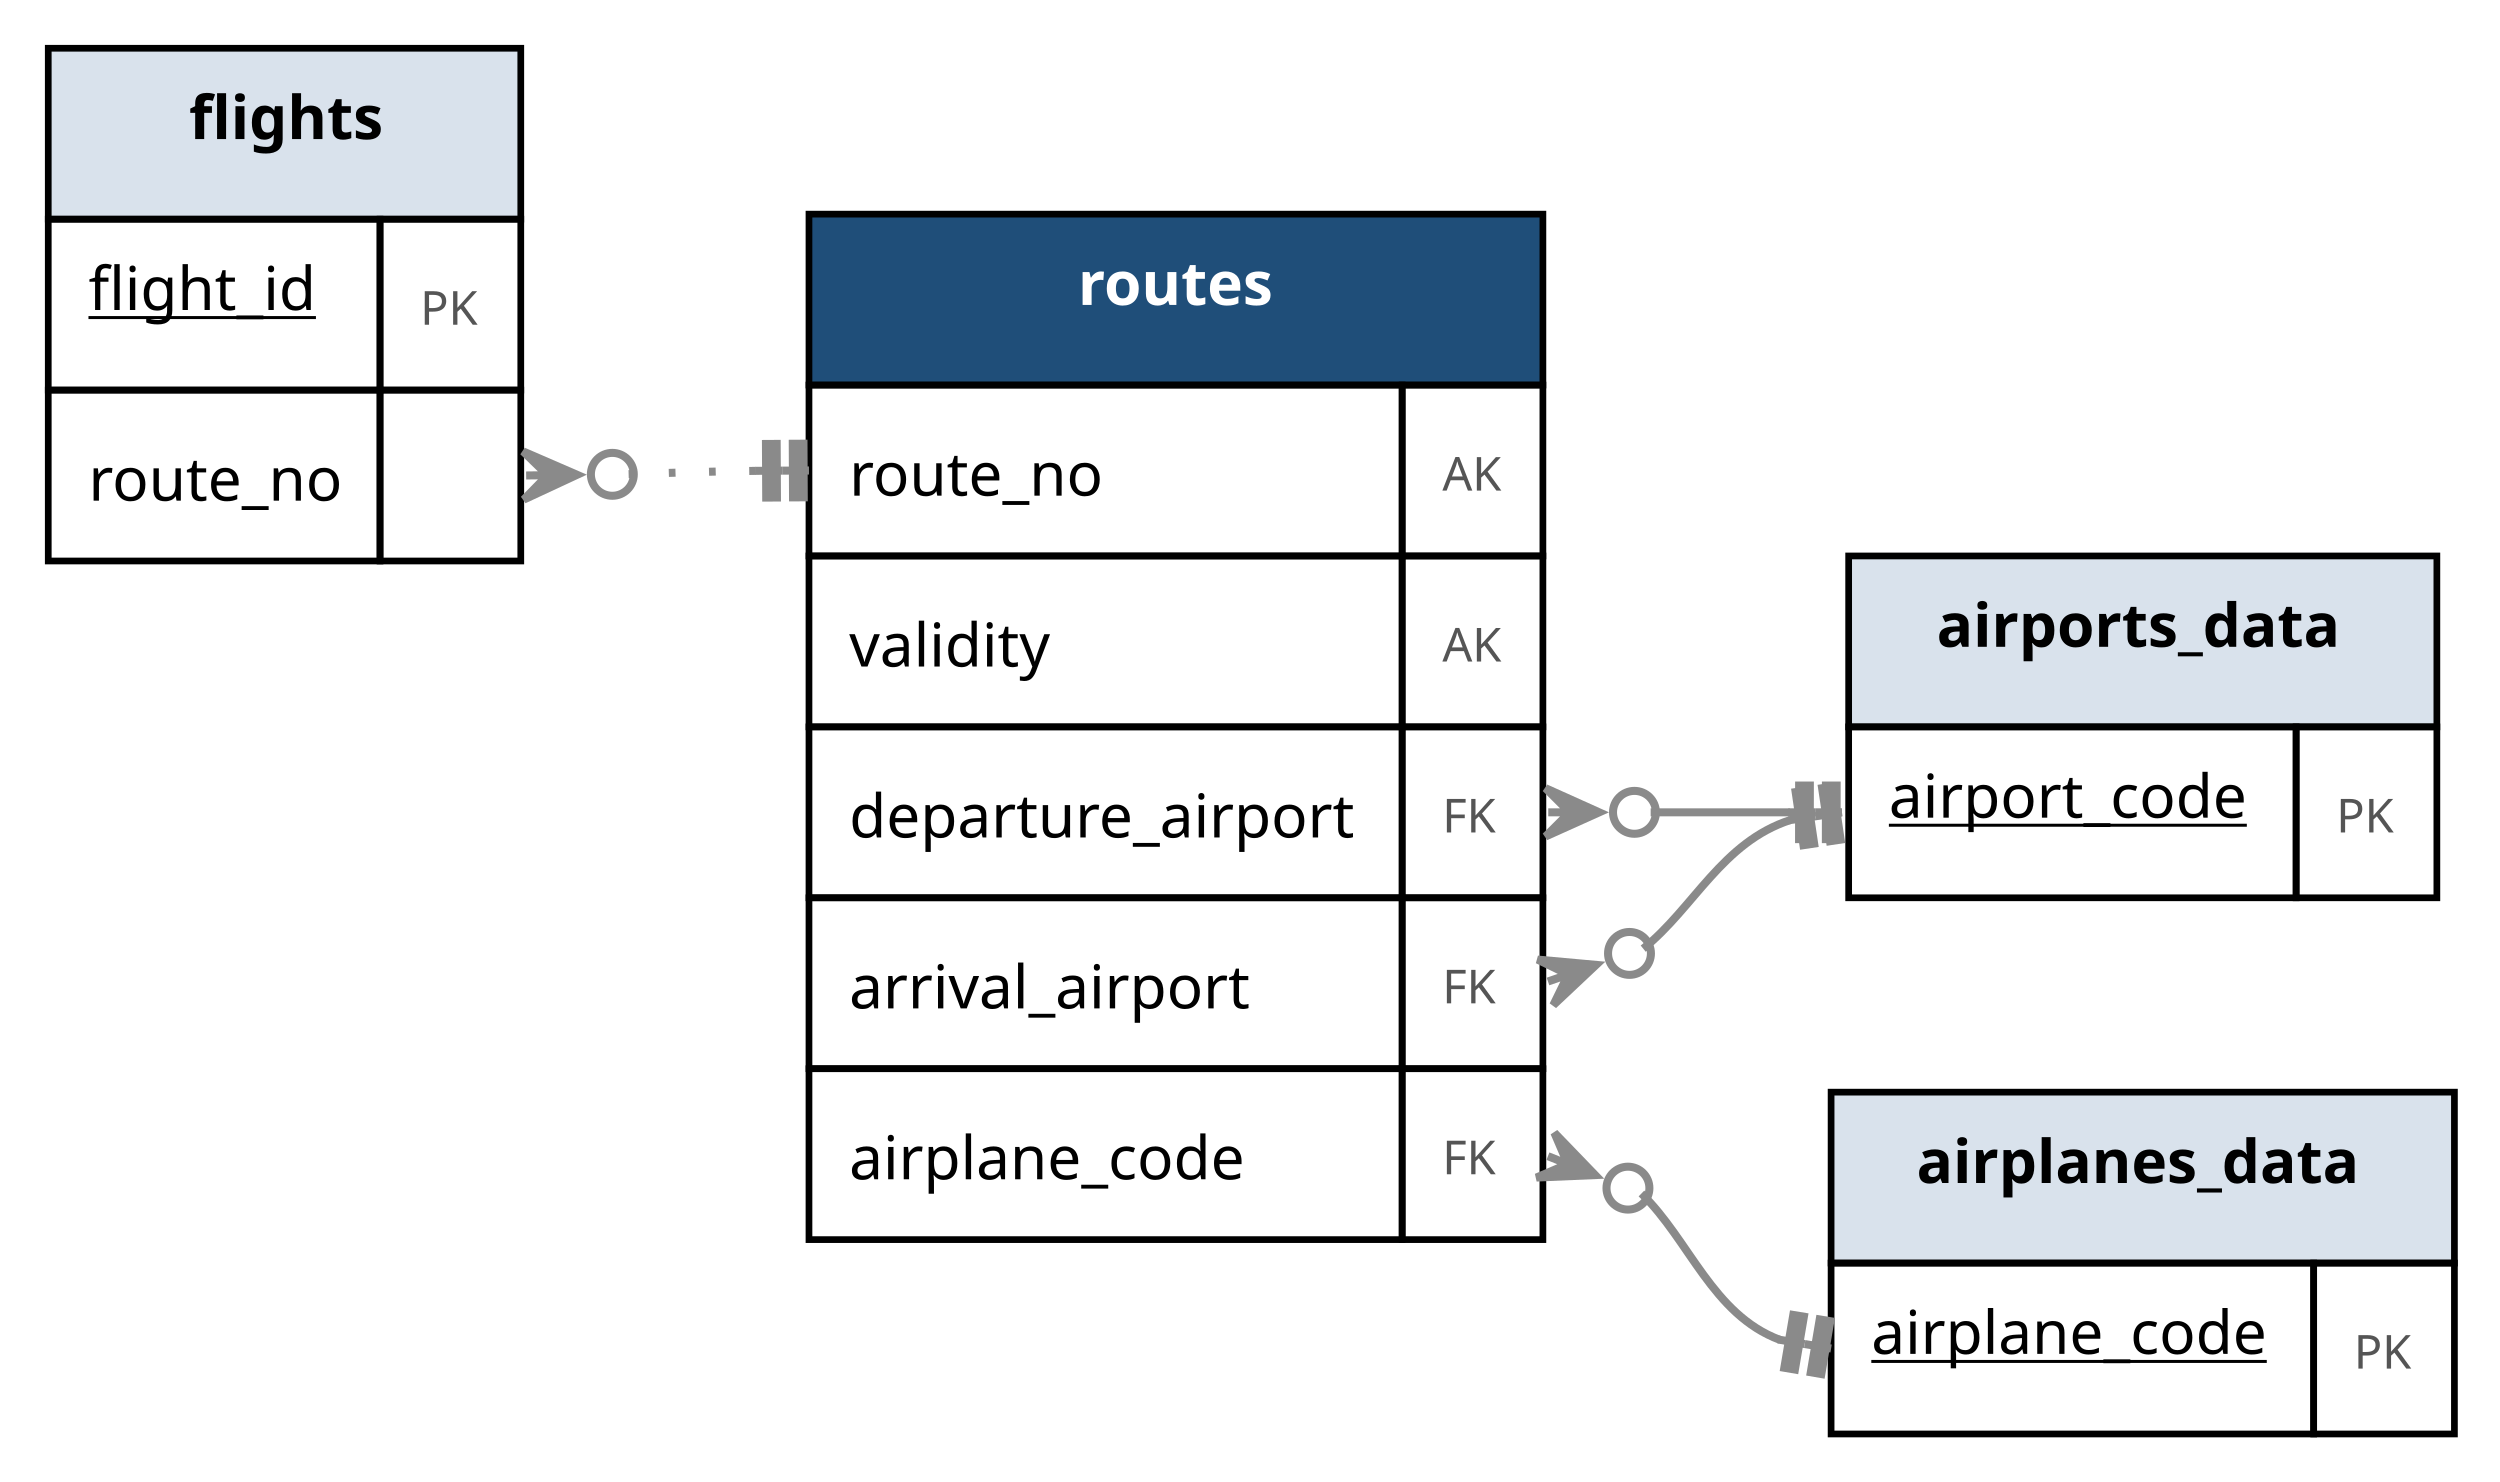
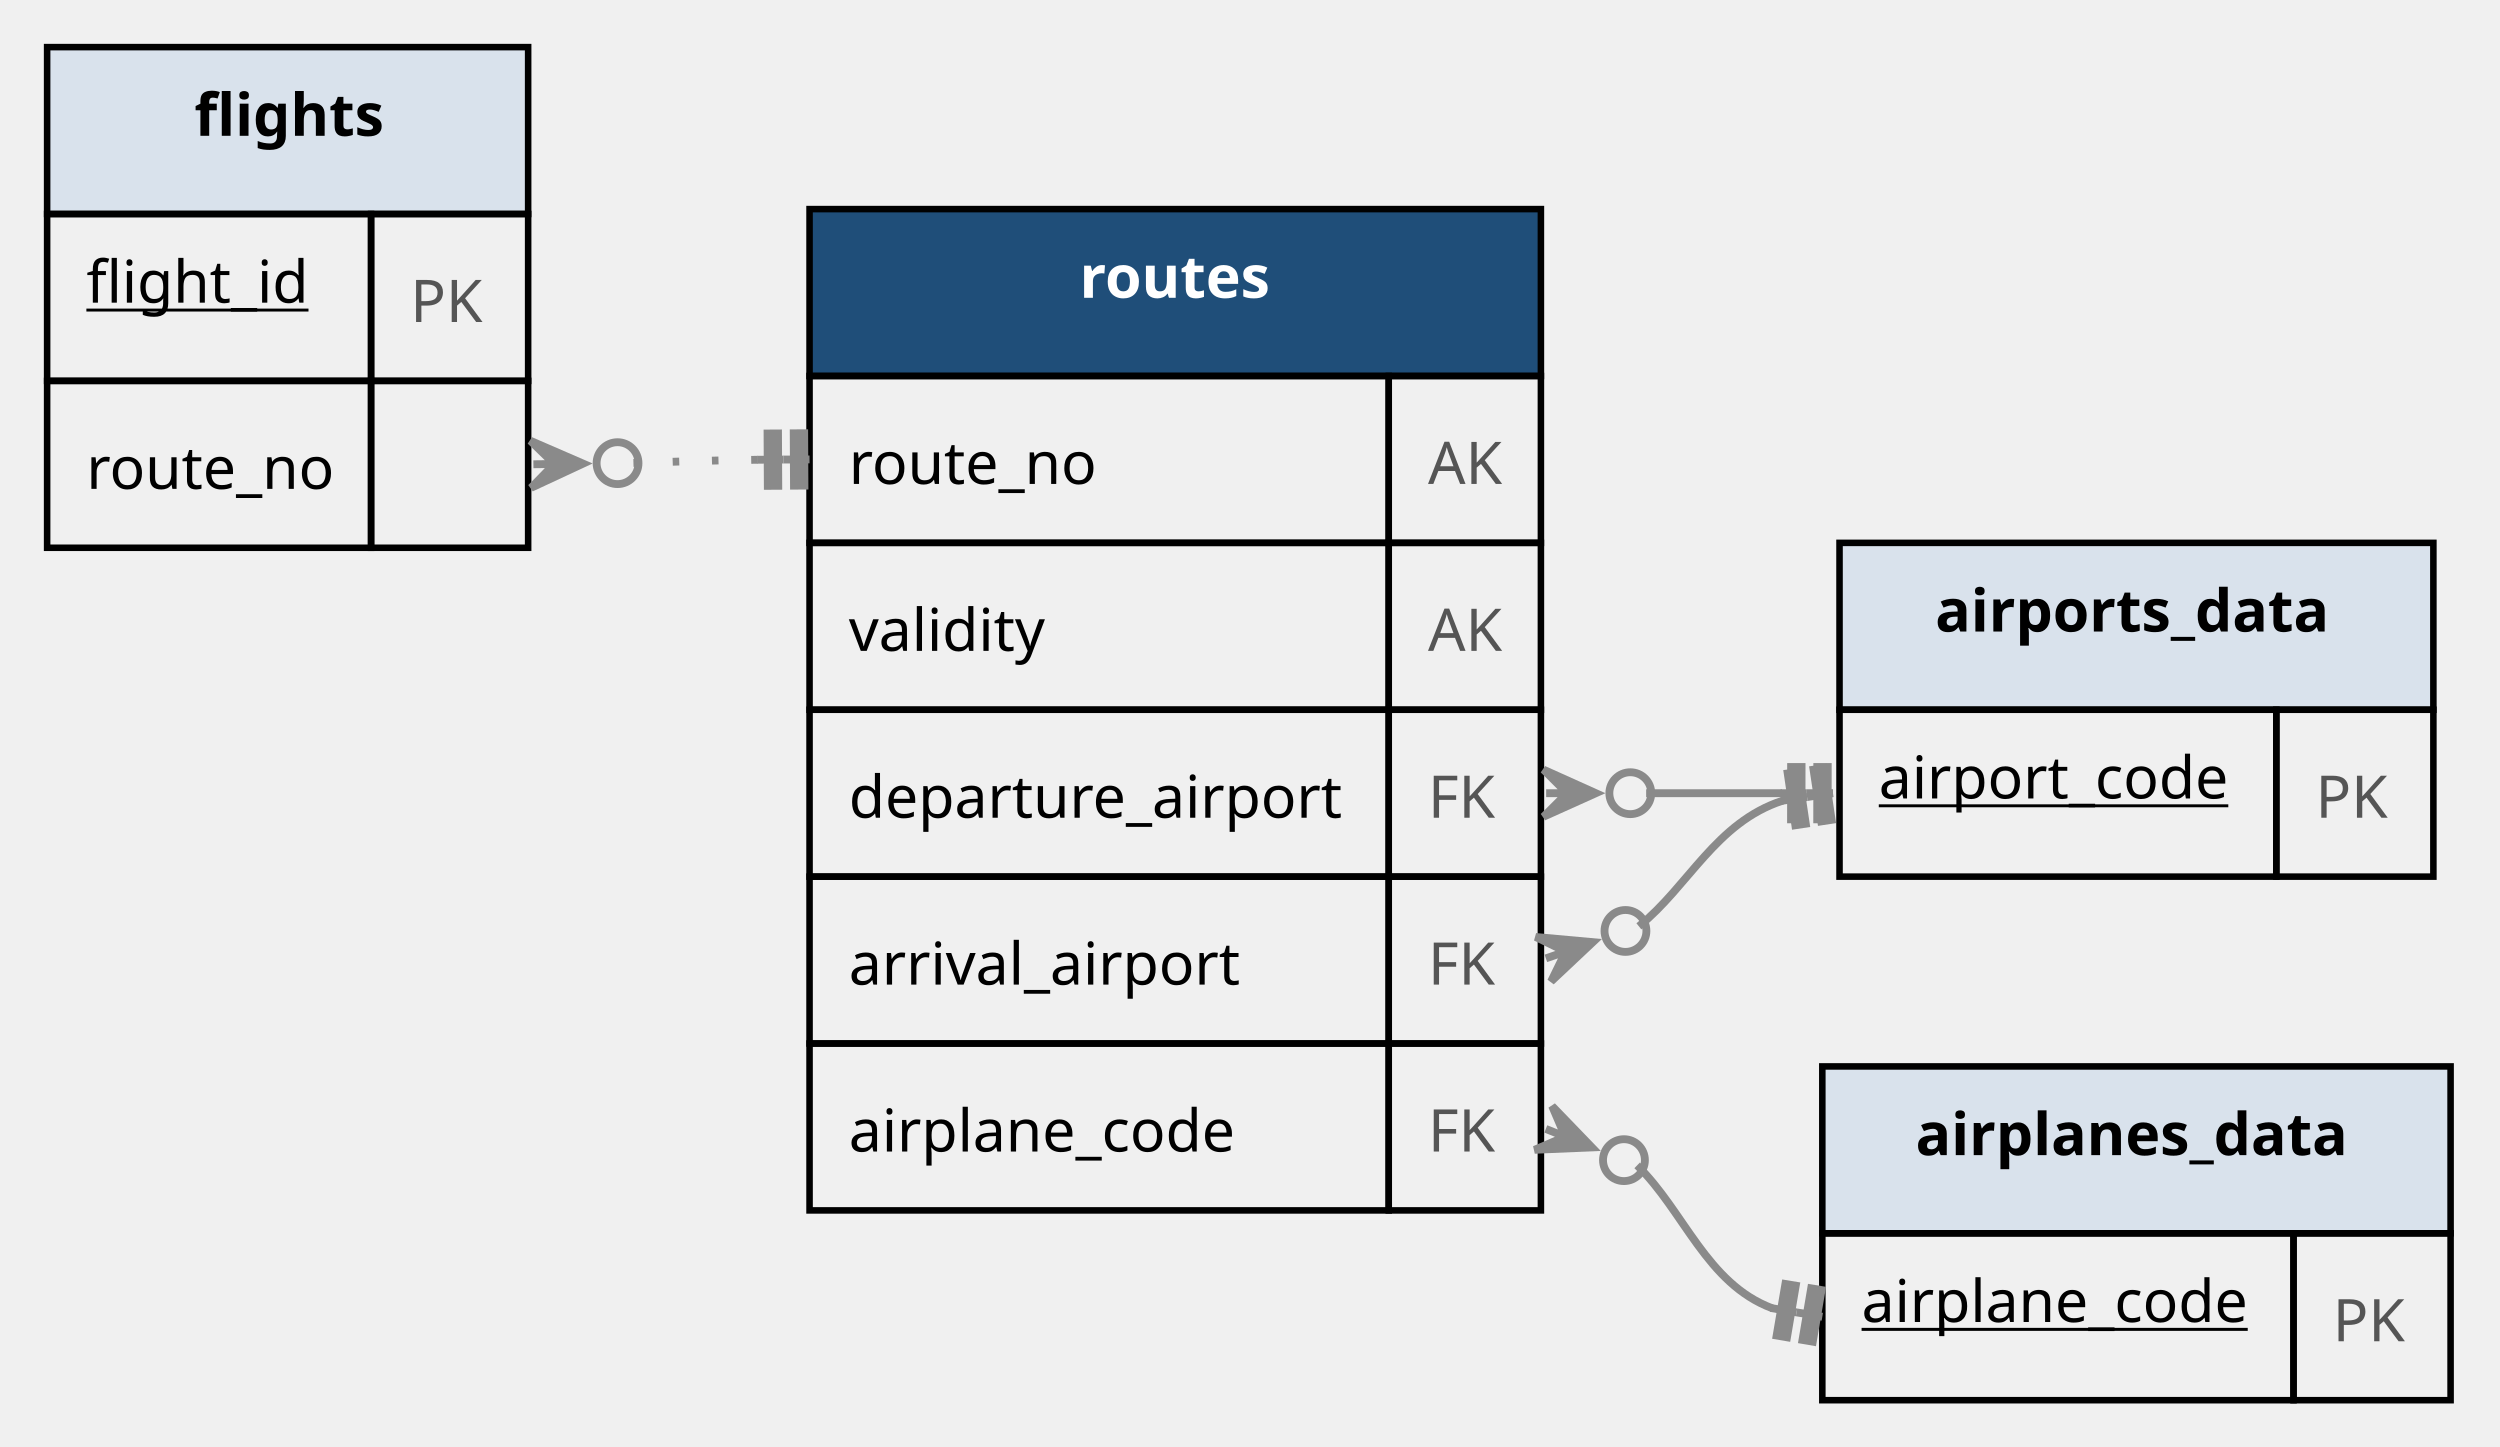
- <svg xmlns="http://www.w3.org/2000/svg" width="373pt" height="221pt" viewBox="0.00 0.00 373.00 221.00">
+ <svg xmlns="http://www.w3.org/2000/svg" width="382pt" height="221pt" viewBox="0.00 0.00 382.00 221.00">
  <g id="graph0" class="graph" transform="scale(1 1) rotate(0) translate(7.2 213.95)">
-     <polygon fill="white" stroke="none" points="-7.2,7.2 -7.2,-213.95 366.2,-213.95 366.2,7.2 -7.2,7.2" />
    <g id="node1" class="node">
-       <polygon fill="#1f4e79" stroke="none" points="113.5,-156.5 113.5,-182 223,-182 223,-156.5 113.5,-156.5" />
-       <polygon fill="none" stroke="#000000" points="113.5,-156.5 113.5,-182 223,-182 223,-156.5 113.5,-156.5" />
-       <text xml:space="preserve" text-anchor="start" x="153.62" y="-168.45" font-family="Noto Sans KR" font-weight="bold" font-size="9.00" fill="#ffffff">routes</text>
-       <polygon fill="none" stroke="#000000" points="113.5,-131 113.5,-156.5 202,-156.5 202,-131 113.5,-131" />
-       <text xml:space="preserve" text-anchor="start" x="119.5" y="-140" font-family="Noto Sans KR" font-size="9.00">route_no</text>
-       <polygon fill="none" stroke="#000000" points="202,-131 202,-156.5 223,-156.5 223,-131 202,-131" />
-       <text xml:space="preserve" text-anchor="start" x="208" y="-140.75" font-family="Noto Sans KR" font-size="7.00" fill="#555555">AK</text>
-       <polygon fill="none" stroke="#000000" points="113.5,-105.5 113.5,-131 202,-131 202,-105.5 113.5,-105.5" />
-       <text xml:space="preserve" text-anchor="start" x="119.5" y="-114.5" font-family="Noto Sans KR" font-size="9.00">validity</text>
-       <polygon fill="none" stroke="#000000" points="202,-105.5 202,-131 223,-131 223,-105.5 202,-105.5" />
-       <text xml:space="preserve" text-anchor="start" x="208" y="-115.25" font-family="Noto Sans KR" font-size="7.00" fill="#555555">AK</text>
-       <polygon fill="none" stroke="#000000" points="113.5,-80 113.5,-105.5 202,-105.5 202,-80 113.5,-80" />
-       <text xml:space="preserve" text-anchor="start" x="119.5" y="-89" font-family="Noto Sans KR" font-size="9.00">departure_airport</text>
-       <polygon fill="none" stroke="#000000" points="202,-80 202,-105.5 223,-105.5 223,-80 202,-80" />
-       <text xml:space="preserve" text-anchor="start" x="208" y="-89.75" font-family="Noto Sans KR" font-size="7.00" fill="#555555">FK</text>
-       <polygon fill="none" stroke="#000000" points="113.5,-54.5 113.5,-80 202,-80 202,-54.5 113.5,-54.5" />
-       <text xml:space="preserve" text-anchor="start" x="119.5" y="-63.5" font-family="Noto Sans KR" font-size="9.00">arrival_airport</text>
-       <polygon fill="none" stroke="#000000" points="202,-54.5 202,-80 223,-80 223,-54.5 202,-54.5" />
-       <text xml:space="preserve" text-anchor="start" x="208" y="-64.25" font-family="Noto Sans KR" font-size="7.00" fill="#555555">FK</text>
-       <polygon fill="none" stroke="#000000" points="113.5,-29 113.5,-54.5 202,-54.5 202,-29 113.5,-29" />
-       <text xml:space="preserve" text-anchor="start" x="119.5" y="-38" font-family="Noto Sans KR" font-size="9.00">airplane_code</text>
-       <polygon fill="none" stroke="#000000" points="202,-29 202,-54.5 223,-54.5 223,-29 202,-29" />
-       <text xml:space="preserve" text-anchor="start" x="208" y="-38.75" font-family="Noto Sans KR" font-size="7.00" fill="#555555">FK</text>
+       <polygon fill="#1f4e79" stroke="none" points="116.5,-156.5 116.5,-182 228.25,-182 228.25,-156.5 116.5,-156.5" />
+       <polygon fill="none" stroke="#000000" points="116.5,-156.5 116.5,-182 228.25,-182 228.25,-156.5 116.5,-156.5" />
+       <text xml:space="preserve" text-anchor="start" x="157.75" y="-168.45" font-family="Noto Sans KR" font-weight="bold" font-size="9.00" fill="#ffffff">routes</text>
+       <polygon fill="none" stroke="#000000" points="116.5,-131 116.5,-156.5 205,-156.5 205,-131 116.5,-131" />
+       <text xml:space="preserve" text-anchor="start" x="122.5" y="-140" font-family="Noto Sans KR" font-size="9.00">route_no</text>
+       <polygon fill="none" stroke="#000000" points="205,-131 205,-156.5 228.25,-156.5 228.25,-131 205,-131" />
+       <text xml:space="preserve" text-anchor="start" x="211" y="-140" font-family="Noto Sans KR" font-size="9.00" fill="#555555">AK</text>
+       <polygon fill="none" stroke="#000000" points="116.5,-105.5 116.5,-131 205,-131 205,-105.5 116.5,-105.5" />
+       <text xml:space="preserve" text-anchor="start" x="122.5" y="-114.5" font-family="Noto Sans KR" font-size="9.00">validity</text>
+       <polygon fill="none" stroke="#000000" points="205,-105.5 205,-131 228.25,-131 228.25,-105.5 205,-105.5" />
+       <text xml:space="preserve" text-anchor="start" x="211" y="-114.5" font-family="Noto Sans KR" font-size="9.00" fill="#555555">AK</text>
+       <polygon fill="none" stroke="#000000" points="116.5,-80 116.5,-105.5 205,-105.5 205,-80 116.5,-80" />
+       <text xml:space="preserve" text-anchor="start" x="122.5" y="-89" font-family="Noto Sans KR" font-size="9.00">departure_airport</text>
+       <polygon fill="none" stroke="#000000" points="205,-80 205,-105.5 228.25,-105.5 228.25,-80 205,-80" />
+       <text xml:space="preserve" text-anchor="start" x="211" y="-89" font-family="Noto Sans KR" font-size="9.00" fill="#555555">FK</text>
+       <polygon fill="none" stroke="#000000" points="116.5,-54.5 116.5,-80 205,-80 205,-54.5 116.5,-54.5" />
+       <text xml:space="preserve" text-anchor="start" x="122.5" y="-63.5" font-family="Noto Sans KR" font-size="9.00">arrival_airport</text>
+       <polygon fill="none" stroke="#000000" points="205,-54.5 205,-80 228.25,-80 228.25,-54.5 205,-54.5" />
+       <text xml:space="preserve" text-anchor="start" x="211" y="-63.5" font-family="Noto Sans KR" font-size="9.00" fill="#555555">FK</text>
+       <polygon fill="none" stroke="#000000" points="116.5,-29 116.5,-54.5 205,-54.5 205,-29 116.5,-29" />
+       <text xml:space="preserve" text-anchor="start" x="122.5" y="-38" font-family="Noto Sans KR" font-size="9.00">airplane_code</text>
+       <polygon fill="none" stroke="#000000" points="205,-29 205,-54.5 228.25,-54.5 228.25,-29 205,-29" />
+       <text xml:space="preserve" text-anchor="start" x="211" y="-38" font-family="Noto Sans KR" font-size="9.00" fill="#555555">FK</text>
    </g>
    <g id="node2" class="node">
-       <polygon fill="#d9e2ec" stroke="none" points="268.62,-105.5 268.62,-131 356.38,-131 356.38,-105.5 268.62,-105.5" />
-       <polygon fill="none" stroke="#000000" points="268.62,-105.5 268.62,-131 356.38,-131 356.38,-105.5 268.62,-105.5" />
-       <text xml:space="preserve" text-anchor="start" x="281.75" y="-117.45" font-family="Noto Sans KR" font-weight="bold" font-size="9.00" fill="#000000">airports_data</text>
-       <polygon fill="none" stroke="#000000" points="268.62,-80 268.62,-105.5 335.38,-105.5 335.38,-80 268.62,-80" />
-       <text xml:space="preserve" text-anchor="start" x="274.62" y="-91.95" font-family="Noto Sans KR" text-decoration="underline" font-size="9.00">airport_code</text>
-       <polygon fill="none" stroke="#000000" points="335.38,-80 335.38,-105.5 356.38,-105.5 356.38,-80 335.38,-80" />
-       <text xml:space="preserve" text-anchor="start" x="341.38" y="-89.75" font-family="Noto Sans KR" font-size="7.00" fill="#555555">PK</text>
+       <polygon fill="#d9e2ec" stroke="none" points="273.88,-105.5 273.88,-131 364.62,-131 364.62,-105.5 273.88,-105.5" />
+       <polygon fill="none" stroke="#000000" points="273.88,-105.5 273.88,-131 364.62,-131 364.62,-105.5 273.88,-105.5" />
+       <text xml:space="preserve" text-anchor="start" x="288.5" y="-117.45" font-family="Noto Sans KR" font-weight="bold" font-size="9.00" fill="#000000">airports_data</text>
+       <polygon fill="none" stroke="#000000" points="273.88,-80 273.88,-105.5 340.62,-105.5 340.62,-80 273.88,-80" />
+       <text xml:space="preserve" text-anchor="start" x="279.88" y="-91.95" font-family="Noto Sans KR" text-decoration="underline" font-size="9.00">airport_code</text>
+       <polygon fill="none" stroke="#000000" points="340.62,-80 340.62,-105.5 364.62,-105.5 364.62,-80 340.62,-80" />
+       <text xml:space="preserve" text-anchor="start" x="346.62" y="-89" font-family="Noto Sans KR" font-size="9.00" fill="#555555">PK</text>
    </g>
    <g id="edge1" class="edge">
-       <path fill="none" stroke="#8a8a8a" stroke-width="1.2" d="M239.08,-92.75C245.93,-92.75 251.46,-92.75 259.83,-92.75" />
-       <polygon fill="#8a8a8a" stroke="#8a8a8a" stroke-width="1.2" points="231.4,-92.75 223.4,-89.15 227,-92.75 223.8,-92.75 223.8,-92.75 223.8,-92.75 227,-92.75 223.4,-96.35 231.4,-92.75" />
-       <ellipse fill="none" stroke="#8a8a8a" stroke-width="1.2" cx="236.66" cy="-92.75" rx="3.2" ry="3.2" />
-       <polygon fill="#8a8a8a" stroke="#8a8a8a" stroke-width="1.2" points="266.82,-88.75 266.83,-96.75 265.23,-96.75 265.22,-88.75 266.82,-88.75" />
-       <polyline fill="none" stroke="#8a8a8a" stroke-width="1.2" points="267.62,-92.75 263.62,-92.75" />
-       <polygon fill="#8a8a8a" stroke="#8a8a8a" stroke-width="1.2" points="262.82,-88.75 262.83,-96.75 261.23,-96.75 261.22,-88.75 262.82,-88.75" />
-       <polyline fill="none" stroke="#8a8a8a" stroke-width="1.2" points="263.62,-92.75 259.62,-92.75" />
+       <path fill="none" stroke="#8a8a8a" stroke-width="1.2" d="M244.33,-92.75C251.18,-92.75 256.71,-92.75 265.08,-92.75" />
+       <polygon fill="#8a8a8a" stroke="#8a8a8a" stroke-width="1.2" points="236.65,-92.75 228.65,-89.15 232.25,-92.75 229.05,-92.75 229.05,-92.75 229.05,-92.75 232.25,-92.75 228.65,-96.35 236.65,-92.75" />
+       <ellipse fill="none" stroke="#8a8a8a" stroke-width="1.2" cx="241.91" cy="-92.75" rx="3.2" ry="3.2" />
+       <polygon fill="#8a8a8a" stroke="#8a8a8a" stroke-width="1.2" points="272.07,-88.75 272.08,-96.75 270.48,-96.75 270.47,-88.75 272.07,-88.75" />
+       <polyline fill="none" stroke="#8a8a8a" stroke-width="1.2" points="272.88,-92.75 268.88,-92.75" />
+       <polygon fill="#8a8a8a" stroke="#8a8a8a" stroke-width="1.2" points="268.07,-88.75 268.08,-96.75 266.48,-96.75 266.47,-88.75 268.07,-88.75" />
+       <polyline fill="none" stroke="#8a8a8a" stroke-width="1.2" points="268.88,-92.75 264.88,-92.75" />
    </g>
    <g id="edge2" class="edge">
-       <path fill="none" stroke="#8a8a8a" stroke-width="1.2" d="M237.97,-72.41C245.56,-78.52 249.73,-88.29 259.94,-91.61" />
-       <polygon fill="#8a8a8a" stroke="#8a8a8a" stroke-width="1.2" points="230.94,-69.99 224.55,-63.98 226.78,-68.55 223.76,-67.51 223.76,-67.51 223.76,-67.51 226.78,-68.55 222.21,-70.78 230.94,-69.99" />
-       <ellipse fill="none" stroke="#8a8a8a" stroke-width="1.2" cx="235.92" cy="-71.7" rx="3.2" ry="3.2" />
-       <polygon fill="#8a8a8a" stroke="#8a8a8a" stroke-width="1.2" points="267.42,-88.68 266.25,-96.59 264.66,-96.35 265.84,-88.44 267.42,-88.68" />
-       <polyline fill="none" stroke="#8a8a8a" stroke-width="1.2" points="267.62,-92.75 263.67,-92.16" />
-       <polygon fill="#8a8a8a" stroke="#8a8a8a" stroke-width="1.2" points="263.47,-88.09 262.29,-96 260.71,-95.77 261.88,-87.85 263.47,-88.09" />
-       <polyline fill="none" stroke="#8a8a8a" stroke-width="1.2" points="263.67,-92.16 259.71,-91.57" />
+       <path fill="none" stroke="#8a8a8a" stroke-width="1.2" d="M243.22,-72.41C250.81,-78.52 254.98,-88.29 265.19,-91.61" />
+       <polygon fill="#8a8a8a" stroke="#8a8a8a" stroke-width="1.2" points="236.19,-69.99 229.8,-63.98 232.03,-68.55 229.01,-67.51 229.01,-67.51 229.01,-67.51 232.03,-68.55 227.46,-70.78 236.19,-69.99" />
+       <ellipse fill="none" stroke="#8a8a8a" stroke-width="1.2" cx="241.17" cy="-71.7" rx="3.2" ry="3.2" />
+       <polygon fill="#8a8a8a" stroke="#8a8a8a" stroke-width="1.2" points="272.67,-88.68 271.5,-96.59 269.91,-96.35 271.09,-88.44 272.67,-88.68" />
+       <polyline fill="none" stroke="#8a8a8a" stroke-width="1.2" points="272.88,-92.75 268.92,-92.16" />
+       <polygon fill="#8a8a8a" stroke="#8a8a8a" stroke-width="1.2" points="268.72,-88.09 267.54,-96 265.96,-95.77 267.13,-87.85 268.72,-88.09" />
+       <polyline fill="none" stroke="#8a8a8a" stroke-width="1.2" points="268.92,-92.16 264.96,-91.57" />
    </g>
    <g id="node3" class="node">
-       <polygon fill="#d9e2ec" stroke="none" points="266,-25.5 266,-51 359,-51 359,-25.5 266,-25.5" />
-       <polygon fill="none" stroke="#000000" points="266,-25.5 266,-51 359,-51 359,-25.5 266,-25.5" />
-       <text xml:space="preserve" text-anchor="start" x="278.75" y="-37.45" font-family="Noto Sans KR" font-weight="bold" font-size="9.00" fill="#000000">airplanes_data</text>
-       <polygon fill="none" stroke="#000000" points="266,0 266,-25.5 338,-25.5 338,0 266,0" />
-       <text xml:space="preserve" text-anchor="start" x="272" y="-11.95" font-family="Noto Sans KR" text-decoration="underline" font-size="9.00">airplane_code</text>
-       <polygon fill="none" stroke="#000000" points="338,0 338,-25.5 359,-25.5 359,0 338,0" />
-       <text xml:space="preserve" text-anchor="start" x="344" y="-9.75" font-family="Noto Sans KR" font-size="7.00" fill="#555555">PK</text>
+       <polygon fill="#d9e2ec" stroke="none" points="271.25,-25.5 271.25,-51 367.25,-51 367.25,-25.5 271.25,-25.5" />
+       <polygon fill="none" stroke="#000000" points="271.25,-25.5 271.25,-51 367.25,-51 367.25,-25.5 271.25,-25.5" />
+       <text xml:space="preserve" text-anchor="start" x="285.5" y="-37.45" font-family="Noto Sans KR" font-weight="bold" font-size="9.00" fill="#000000">airplanes_data</text>
+       <polygon fill="none" stroke="#000000" points="271.25,0 271.25,-25.5 343.25,-25.5 343.25,0 271.25,0" />
+       <text xml:space="preserve" text-anchor="start" x="277.25" y="-11.95" font-family="Noto Sans KR" text-decoration="underline" font-size="9.00">airplane_code</text>
+       <polygon fill="none" stroke="#000000" points="343.25,0 343.25,-25.5 367.25,-25.5 367.25,0 343.25,0" />
+       <text xml:space="preserve" text-anchor="start" x="349.25" y="-9" font-family="Noto Sans KR" font-size="9.00" fill="#555555">PK</text>
    </g>
    <g id="edge3" class="edge">
-       <path fill="none" stroke="#8a8a8a" stroke-width="1.2" d="M237.7,-35.88C244.87,-28.93 248.29,-17.82 258.34,-14.05" />
-       <polygon fill="#8a8a8a" stroke="#8a8a8a" stroke-width="1.2" points="230.8,-38.63 222.04,-38.26 226.71,-40.27 223.75,-41.45 223.75,-41.45 223.75,-41.45 226.71,-40.27 224.71,-44.94 230.8,-38.63" />
-       <ellipse fill="none" stroke="#8a8a8a" stroke-width="1.2" cx="235.69" cy="-36.68" rx="3.2" ry="3.2" />
-       <polygon fill="#8a8a8a" stroke="#8a8a8a" stroke-width="1.2" points="264.54,-8.94 265.88,-16.83 264.3,-17.09 262.97,-9.21 264.54,-8.94" />
-       <polyline fill="none" stroke="#8a8a8a" stroke-width="1.2" points="266,-12.75 262.06,-13.42" />
-       <polygon fill="#8a8a8a" stroke="#8a8a8a" stroke-width="1.2" points="260.6,-9.61 261.94,-17.5 260.36,-17.76 259.02,-9.88 260.6,-9.61" />
-       <polyline fill="none" stroke="#8a8a8a" stroke-width="1.2" points="262.06,-13.42 258.11,-14.09" />
+       <path fill="none" stroke="#8a8a8a" stroke-width="1.2" d="M242.95,-35.88C250.12,-28.93 253.54,-17.82 263.59,-14.05" />
+       <polygon fill="#8a8a8a" stroke="#8a8a8a" stroke-width="1.2" points="236.05,-38.63 227.29,-38.26 231.96,-40.27 229,-41.45 229,-41.45 229,-41.45 231.96,-40.27 229.96,-44.94 236.05,-38.63" />
+       <ellipse fill="none" stroke="#8a8a8a" stroke-width="1.2" cx="240.94" cy="-36.68" rx="3.2" ry="3.2" />
+       <polygon fill="#8a8a8a" stroke="#8a8a8a" stroke-width="1.2" points="269.79,-8.94 271.13,-16.83 269.55,-17.09 268.22,-9.21 269.79,-8.94" />
+       <polyline fill="none" stroke="#8a8a8a" stroke-width="1.2" points="271.25,-12.75 267.31,-13.42" />
+       <polygon fill="#8a8a8a" stroke="#8a8a8a" stroke-width="1.2" points="265.85,-9.61 267.19,-17.5 265.61,-17.76 264.27,-9.88 265.85,-9.61" />
+       <polyline fill="none" stroke="#8a8a8a" stroke-width="1.2" points="267.31,-13.42 263.36,-14.09" />
    </g>
    <g id="node4" class="node">
-       <polygon fill="#d9e2ec" stroke="none" points="0,-181.25 0,-206.75 70.5,-206.75 70.5,-181.25 0,-181.25" />
-       <polygon fill="none" stroke="#000000" points="0,-181.25 0,-206.75 70.5,-206.75 70.5,-181.25 0,-181.25" />
-       <text xml:space="preserve" text-anchor="start" x="21" y="-193.2" font-family="Noto Sans KR" font-weight="bold" font-size="9.00" fill="#000000">flights</text>
+       <polygon fill="#d9e2ec" stroke="none" points="0,-181.25 0,-206.75 73.5,-206.75 73.5,-181.25 0,-181.25" />
+       <polygon fill="none" stroke="#000000" points="0,-181.25 0,-206.75 73.5,-206.75 73.5,-181.25 0,-181.25" />
+       <text xml:space="preserve" text-anchor="start" x="22.5" y="-193.2" font-family="Noto Sans KR" font-weight="bold" font-size="9.00" fill="#000000">flights</text>
      <polygon fill="none" stroke="#000000" points="0,-155.75 0,-181.25 49.5,-181.25 49.5,-155.75 0,-155.75" />
      <text xml:space="preserve" text-anchor="start" x="6" y="-167.7" font-family="Noto Sans KR" text-decoration="underline" font-size="9.00">flight_id</text>
-       <polygon fill="none" stroke="#000000" points="49.5,-155.75 49.5,-181.25 70.5,-181.25 70.5,-155.75 49.5,-155.75" />
-       <text xml:space="preserve" text-anchor="start" x="55.5" y="-165.5" font-family="Noto Sans KR" font-size="7.00" fill="#555555">PK</text>
+       <polygon fill="none" stroke="#000000" points="49.5,-155.75 49.5,-181.25 73.5,-181.25 73.5,-155.75 49.5,-155.75" />
+       <text xml:space="preserve" text-anchor="start" x="55.5" y="-164.75" font-family="Noto Sans KR" font-size="9.00" fill="#555555">PK</text>
      <polygon fill="none" stroke="#000000" points="0,-130.25 0,-155.75 49.5,-155.75 49.5,-130.25 0,-130.25" />
      <text xml:space="preserve" text-anchor="start" x="6" y="-139.25" font-family="Noto Sans KR" font-size="9.00">route_no</text>
-       <polygon fill="none" stroke="#000000" points="49.5,-130.25 49.5,-155.75 70.5,-155.75 70.5,-130.25 49.5,-130.25" />
+       <polygon fill="none" stroke="#000000" points="49.5,-130.25 49.5,-155.75 73.5,-155.75 73.5,-130.25 49.5,-130.25" />
      <text xml:space="preserve" text-anchor="start" x="55.5" y="-139.25" font-family="Noto Sans KR" font-size="9.00"> </text>
    </g>
    <g id="edge4" class="edge">
-       <path fill="none" stroke="#8a8a8a" stroke-width="1.2" stroke-dasharray="1,5" d="M86.59,-143.21C92.83,-143.38 98.02,-143.61 105.68,-143.7" />
-       <polygon fill="#8a8a8a" stroke="#8a8a8a" stroke-width="1.2" points="78.9,-143.11 70.95,-139.41 74.5,-143.05 71.3,-143.01 71.3,-143.01 71.3,-143.01 74.5,-143.05 70.85,-146.6 78.9,-143.11" />
-       <ellipse fill="none" stroke="#8a8a8a" stroke-width="1.2" cx="84.16" cy="-143.18" rx="3.2" ry="3.2" />
-       <polygon fill="#8a8a8a" stroke="#8a8a8a" stroke-width="1.2" points="112.72,-139.75 112.68,-147.75 111.08,-147.74 111.12,-139.74 112.72,-139.75" />
-       <polyline fill="none" stroke="#8a8a8a" stroke-width="1.2" points="113.5,-143.75 109.5,-143.73" />
-       <polygon fill="#8a8a8a" stroke="#8a8a8a" stroke-width="1.2" points="108.72,-139.72 108.68,-147.72 107.08,-147.71 107.12,-139.71 108.72,-139.72" />
-       <polyline fill="none" stroke="#8a8a8a" stroke-width="1.2" points="109.5,-143.73 105.5,-143.7" />
+       <path fill="none" stroke="#8a8a8a" stroke-width="1.2" stroke-dasharray="1,5" d="M89.59,-143.21C95.83,-143.38 101.02,-143.61 108.68,-143.7" />
+       <polygon fill="#8a8a8a" stroke="#8a8a8a" stroke-width="1.2" points="81.9,-143.11 73.95,-139.41 77.5,-143.05 74.3,-143.01 74.3,-143.01 74.3,-143.01 77.5,-143.05 73.85,-146.6 81.9,-143.11" />
+       <ellipse fill="none" stroke="#8a8a8a" stroke-width="1.2" cx="87.16" cy="-143.18" rx="3.2" ry="3.2" />
+       <polygon fill="#8a8a8a" stroke="#8a8a8a" stroke-width="1.2" points="115.72,-139.75 115.68,-147.75 114.08,-147.74 114.12,-139.74 115.72,-139.75" />
+       <polyline fill="none" stroke="#8a8a8a" stroke-width="1.2" points="116.5,-143.75 112.5,-143.73" />
+       <polygon fill="#8a8a8a" stroke="#8a8a8a" stroke-width="1.2" points="111.72,-139.72 111.68,-147.72 110.08,-147.71 110.12,-139.71 111.72,-139.72" />
+       <polyline fill="none" stroke="#8a8a8a" stroke-width="1.2" points="112.5,-143.73 108.5,-143.7" />
    </g>
  </g>
</svg>
